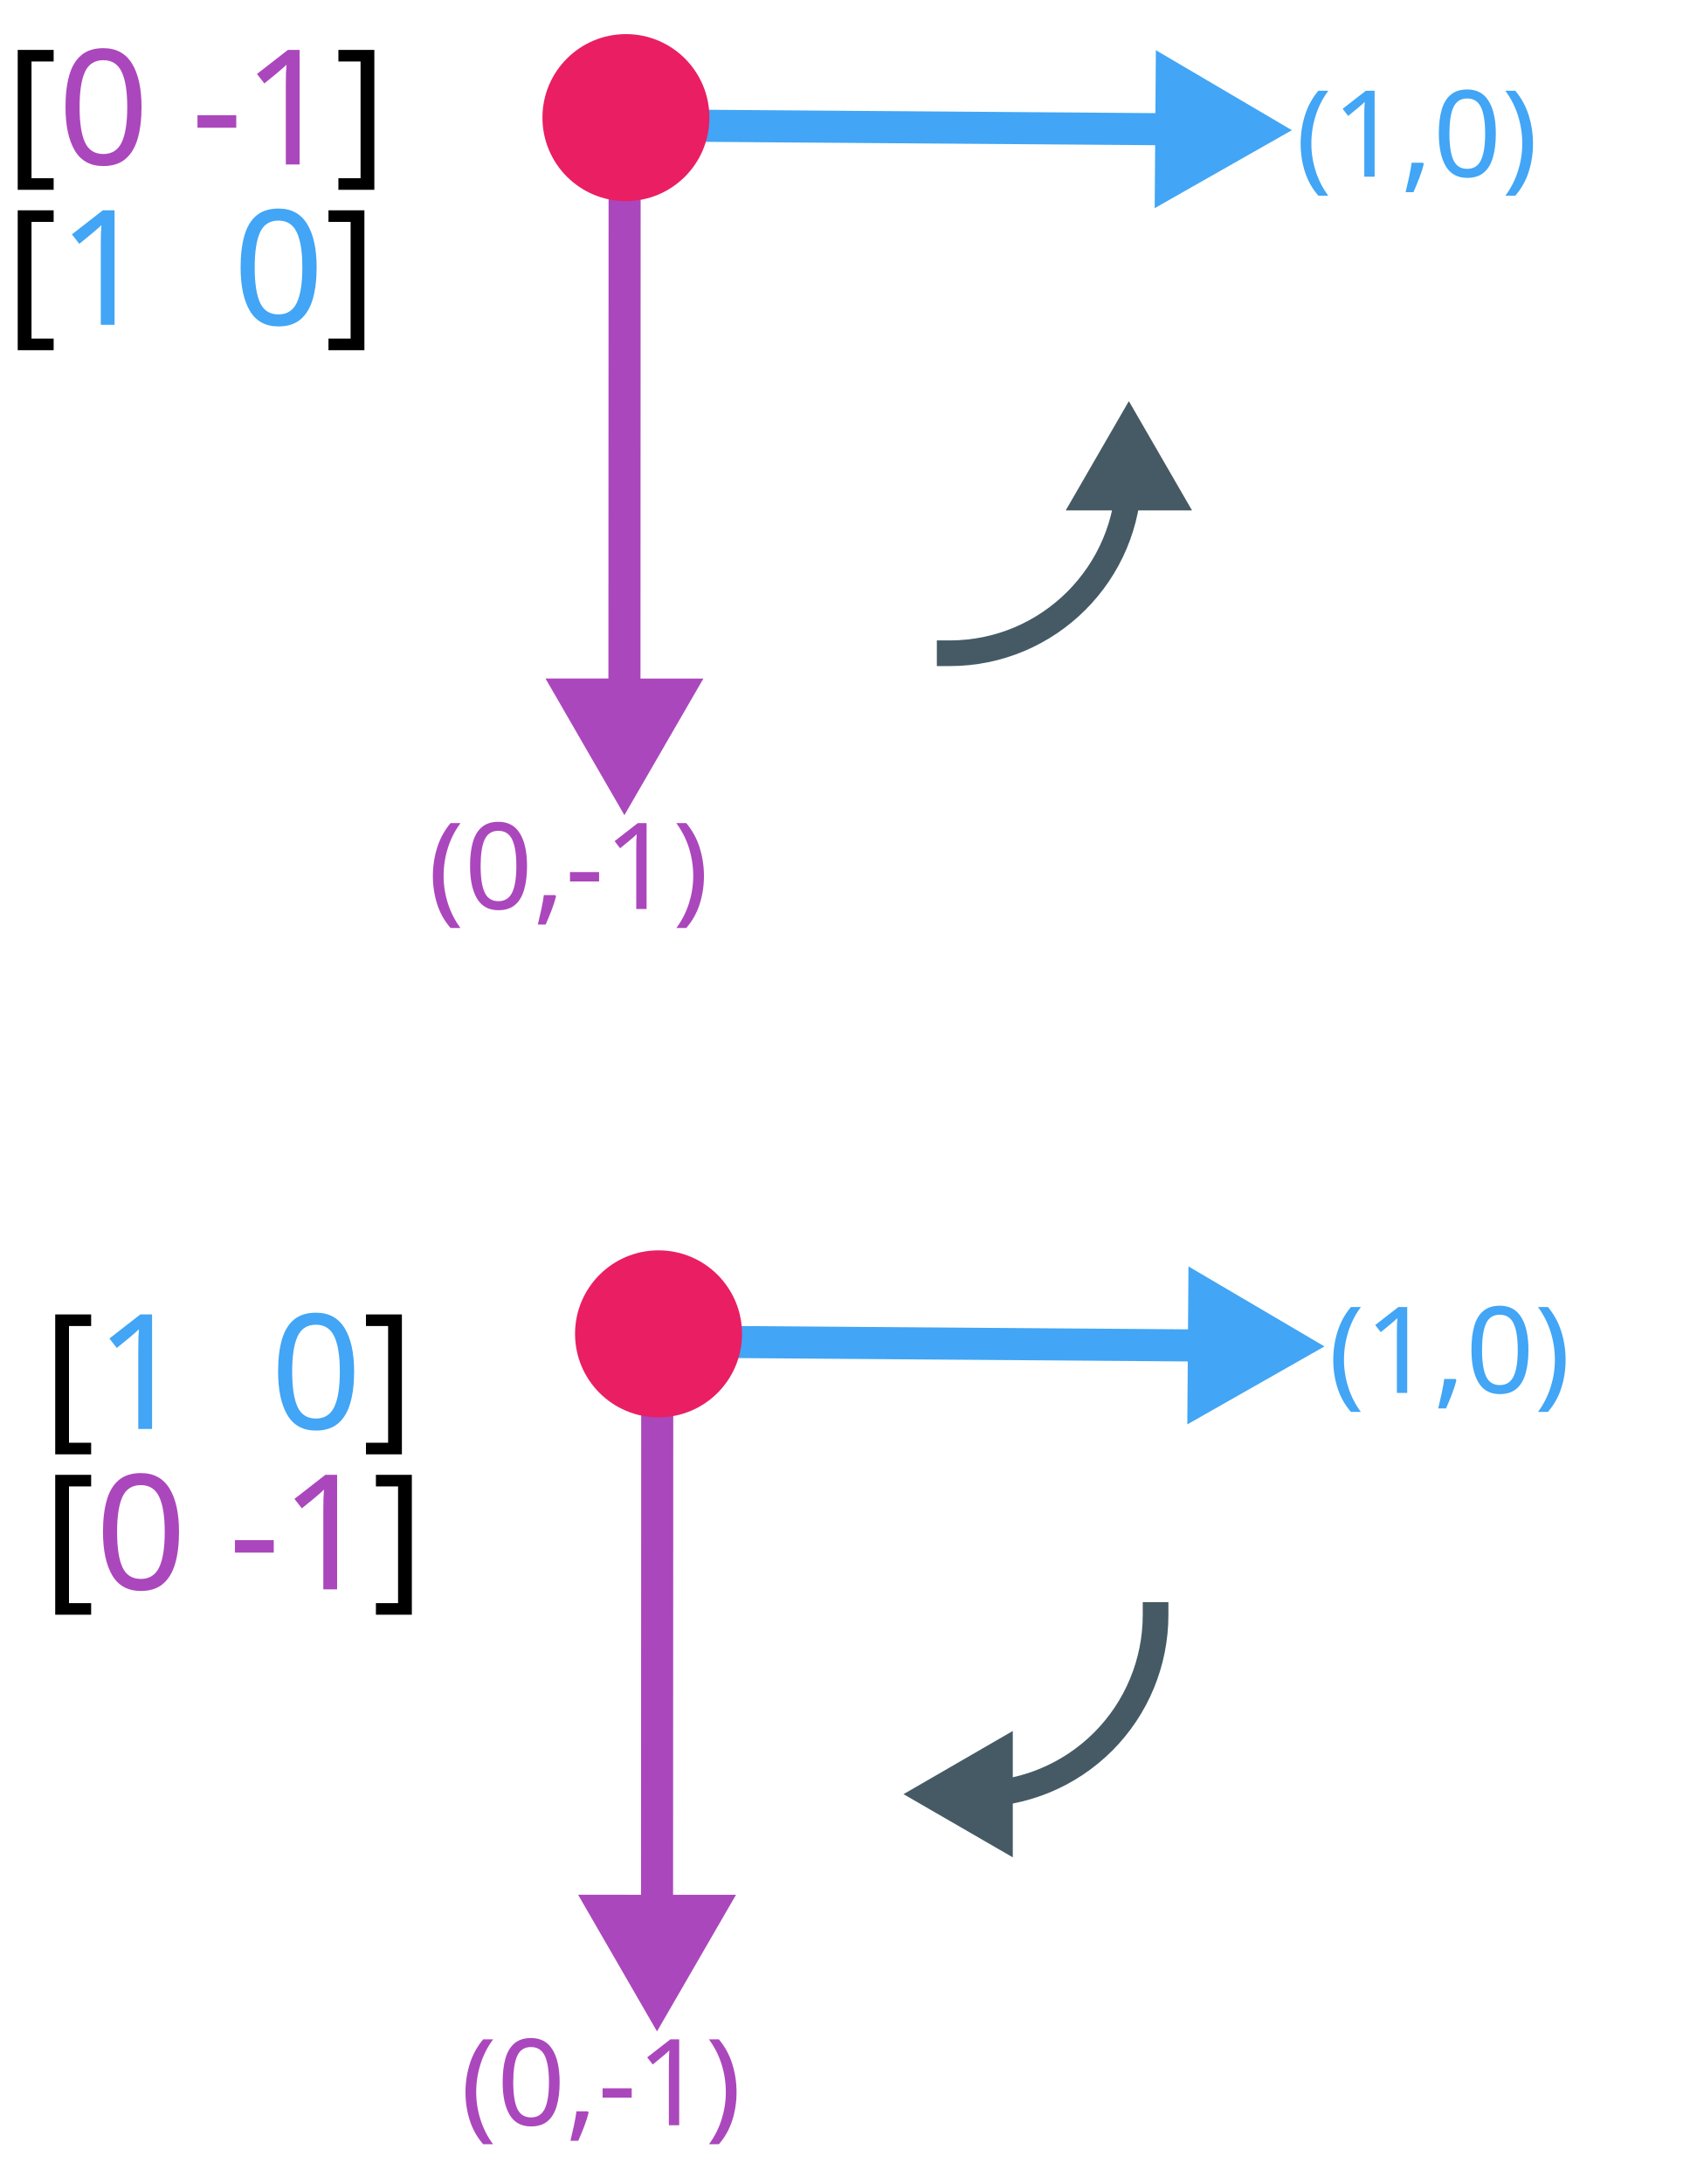
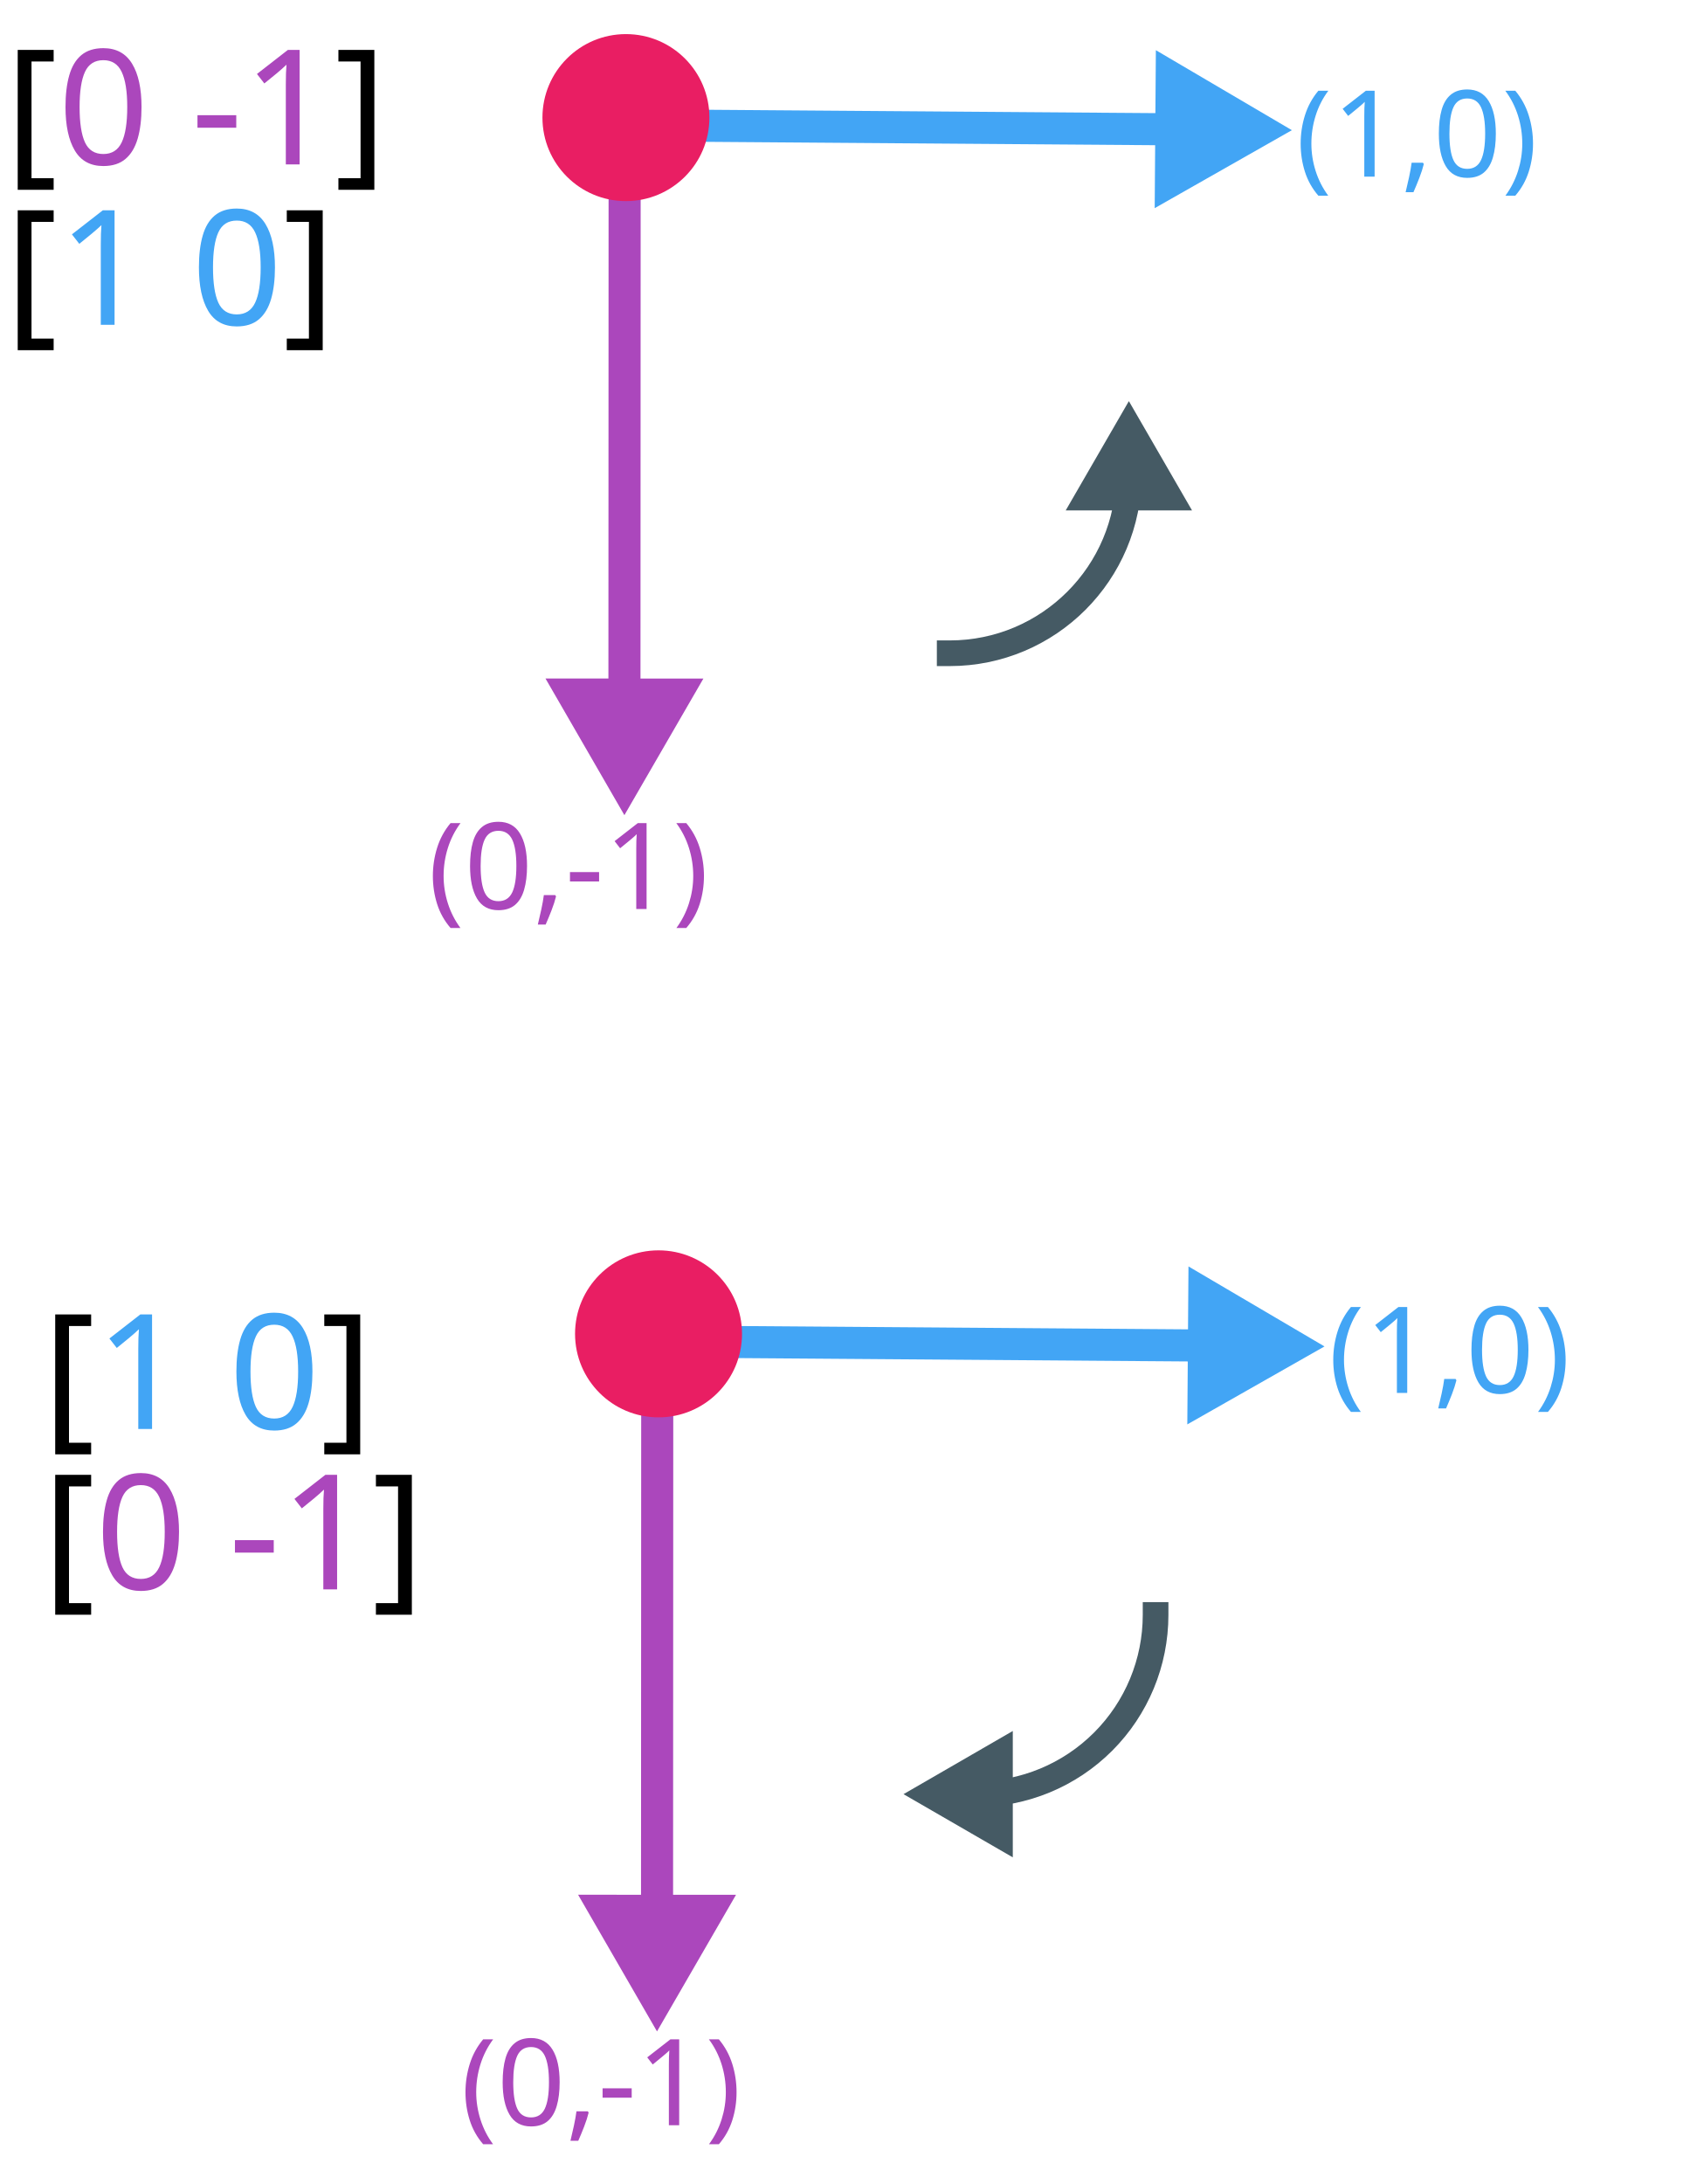
- <svg xmlns="http://www.w3.org/2000/svg" width="148.646mm" height="192.148mm" viewBox="0 0 526.7 680.838" id="svg2" version="1.1">
+ <svg xmlns="http://www.w3.org/2000/svg" id="svg2" width="561.813" height="726.227" version="1.1" viewBox="0 0 526.7 680.838">
  <defs id="defs4">
-     <marker style="overflow:visible" id="marker7635" refX="0" refY="0" orient="auto">
-       <path transform="scale(-0.4,-0.4)" style="fill:#455a64;fill-opacity:1;fill-rule:evenodd;stroke:#455a64;stroke-width:1pt;stroke-opacity:1" d="m 5.77,0 -8.65,5 0,-10 8.65,5 z" id="path7637" />
+     <marker style="overflow:visible" id="marker7635" orient="auto" refX="0" refY="0">
+       <path style="fill:#455a64;fill-opacity:1;fill-rule:evenodd;stroke:#455a64;stroke-width:1pt;stroke-opacity:1" id="path7637" d="m 5.77,0 -8.65,5 0,-10 8.65,5 z" transform="scale(-0.4,-0.4)" />
    </marker>
-     <marker orient="auto" refY="0" refX="0" id="marker7471" style="overflow:visible">
-       <path id="path7473" d="m 5.77,0 -8.65,5 0,-10 8.65,5 z" style="fill:#455a64;fill-opacity:1;fill-rule:evenodd;stroke:#455a64;stroke-width:1pt;stroke-opacity:1" transform="scale(-0.8,-0.8)" />
+     <marker id="marker7471" orient="auto" refX="0" refY="0" style="overflow:visible">
+       <path id="path7473" d="m 5.77,0 -8.65,5 0,-10 8.65,5 z" transform="scale(-0.8,-0.8)" style="fill:#455a64;fill-opacity:1;fill-rule:evenodd;stroke:#455a64;stroke-width:1pt;stroke-opacity:1" />
    </marker>
-     <marker orient="auto" refY="0" refX="0" id="Arrow2Lstart" style="overflow:visible">
-       <path id="path4253" style="fill:#42a5f5;fill-opacity:1;fill-rule:evenodd;stroke:#42a5f5;stroke-width:0.625;stroke-linejoin:round;stroke-opacity:1" d="M 8.719,4.034 -2.207,0.016 8.719,-4.002 c -1.745,2.372 -1.735,5.617 -6e-7,8.035 z" transform="matrix(1.1,0,0,1.1,1.1,0)" />
+     <marker id="Arrow2Lstart" orient="auto" refX="0" refY="0" style="overflow:visible">
+       <path id="path4253" d="M 8.719,4.034 -2.207,0.016 8.719,-4.002 c -1.745,2.372 -1.735,5.617 -6e-7,8.035 z" transform="matrix(1.1,0,0,1.1,1.1,0)" style="fill:#42a5f5;fill-opacity:1;fill-rule:evenodd;stroke:#42a5f5;stroke-width:.625;stroke-linejoin:round;stroke-opacity:1" />
    </marker>
-     <marker orient="auto" refY="0" refX="0" id="TriangleInM" style="overflow:visible">
-       <path id="path4371" d="m 5.77,0 -8.65,5 0,-10 8.65,5 z" style="fill:#42a5f5;fill-opacity:1;fill-rule:evenodd;stroke:#42a5f5;stroke-width:1pt;stroke-opacity:1" transform="scale(-0.4,-0.4)" />
+     <marker id="TriangleInM" orient="auto" refX="0" refY="0" style="overflow:visible">
+       <path id="path4371" d="m 5.77,0 -8.65,5 0,-10 8.65,5 z" transform="scale(-0.4,-0.4)" style="fill:#42a5f5;fill-opacity:1;fill-rule:evenodd;stroke:#42a5f5;stroke-width:1pt;stroke-opacity:1" />
    </marker>
-     <marker orient="auto" refY="0" refX="0" id="TriangleInL" style="overflow:visible">
-       <path id="path4368" d="m 5.77,0 -8.65,5 0,-10 8.65,5 z" style="fill:#1565c0;fill-opacity:1;fill-rule:evenodd;stroke:#1565c0;stroke-width:1pt;stroke-opacity:1" transform="scale(-0.8,-0.8)" />
+     <marker id="TriangleInL" orient="auto" refX="0" refY="0" style="overflow:visible">
+       <path id="path4368" d="m 5.77,0 -8.65,5 0,-10 8.65,5 z" transform="scale(-0.8,-0.8)" style="fill:#1565c0;fill-opacity:1;fill-rule:evenodd;stroke:#1565c0;stroke-width:1pt;stroke-opacity:1" />
    </marker>
-     <marker orient="auto" refY="0" refX="0" id="TriangleInM-2" style="overflow:visible">
-       <path id="path4371-9" d="m 5.77,0 -8.65,5 0,-10 8.65,5 z" style="fill:#ab47bc;fill-opacity:1;fill-rule:evenodd;stroke:#ab47bc;stroke-width:1pt;stroke-opacity:1" transform="scale(-0.4,-0.4)" />
+     <marker id="TriangleInM-2" orient="auto" refX="0" refY="0" style="overflow:visible">
+       <path id="path4371-9" d="m 5.77,0 -8.65,5 0,-10 8.65,5 z" transform="scale(-0.4,-0.4)" style="fill:#ab47bc;fill-opacity:1;fill-rule:evenodd;stroke:#ab47bc;stroke-width:1pt;stroke-opacity:1" />
    </marker>
-     <marker orient="auto" refY="0" refX="0" id="TriangleInM-2-0" style="overflow:visible">
-       <path id="path4371-9-9" d="m 5.77,0 -8.65,5 0,-10 8.65,5 z" style="fill:#ab47bc;fill-opacity:1;fill-rule:evenodd;stroke:#ab47bc;stroke-width:1pt;stroke-opacity:1" transform="scale(-0.4,-0.4)" />
+     <marker id="TriangleInM-2-0" orient="auto" refX="0" refY="0" style="overflow:visible">
+       <path id="path4371-9-9" d="m 5.77,0 -8.65,5 0,-10 8.65,5 z" transform="scale(-0.4,-0.4)" style="fill:#ab47bc;fill-opacity:1;fill-rule:evenodd;stroke:#ab47bc;stroke-width:1pt;stroke-opacity:1" />
    </marker>
-     <marker orient="auto" refY="0" refX="0" id="TriangleInM-3" style="overflow:visible">
-       <path id="path4371-6" d="m 5.77,0 -8.65,5 0,-10 8.65,5 z" style="fill:#42a5f5;fill-opacity:1;fill-rule:evenodd;stroke:#42a5f5;stroke-width:1pt;stroke-opacity:1" transform="scale(-0.4,-0.4)" />
+     <marker id="TriangleInM-3" orient="auto" refX="0" refY="0" style="overflow:visible">
+       <path id="path4371-6" d="m 5.77,0 -8.65,5 0,-10 8.65,5 z" transform="scale(-0.4,-0.4)" style="fill:#42a5f5;fill-opacity:1;fill-rule:evenodd;stroke:#42a5f5;stroke-width:1pt;stroke-opacity:1" />
    </marker>
-     <marker orient="auto" refY="0" refX="0" id="TriangleInM-2-9" style="overflow:visible">
-       <path id="path4371-9-2" d="m 5.77,0 -8.65,5 0,-10 8.65,5 z" style="fill:#42a5f5;fill-opacity:1;fill-rule:evenodd;stroke:#42a5f5;stroke-width:1pt;stroke-opacity:1" transform="scale(-0.4,-0.4)" />
+     <marker id="TriangleInM-2-9" orient="auto" refX="0" refY="0" style="overflow:visible">
+       <path id="path4371-9-2" d="m 5.77,0 -8.65,5 0,-10 8.65,5 z" transform="scale(-0.4,-0.4)" style="fill:#42a5f5;fill-opacity:1;fill-rule:evenodd;stroke:#42a5f5;stroke-width:1pt;stroke-opacity:1" />
    </marker>
-     <marker orient="auto" refY="0" refX="0" id="TriangleInM-2-9-2" style="overflow:visible">
-       <path id="path4371-9-2-3" d="m 5.77,0 -8.65,5 0,-10 8.65,5 z" style="fill:#42a5f5;fill-opacity:1;fill-rule:evenodd;stroke:#42a5f5;stroke-width:1pt;stroke-opacity:1" transform="scale(-0.4,-0.4)" />
+     <marker id="TriangleInM-2-9-2" orient="auto" refX="0" refY="0" style="overflow:visible">
+       <path id="path4371-9-2-3" d="m 5.77,0 -8.65,5 0,-10 8.65,5 z" transform="scale(-0.4,-0.4)" style="fill:#42a5f5;fill-opacity:1;fill-rule:evenodd;stroke:#42a5f5;stroke-width:1pt;stroke-opacity:1" />
    </marker>
-     <marker orient="auto" refY="0" refX="0" id="TriangleInM-2-7" style="overflow:visible">
-       <path id="path4371-9-5" d="m 5.77,0 -8.65,5 0,-10 8.65,5 z" style="fill:#ab47bc;fill-opacity:1;fill-rule:evenodd;stroke:#ab47bc;stroke-width:1pt;stroke-opacity:1" transform="scale(-0.4,-0.4)" />
+     <marker id="TriangleInM-2-7" orient="auto" refX="0" refY="0" style="overflow:visible">
+       <path id="path4371-9-5" d="m 5.77,0 -8.65,5 0,-10 8.65,5 z" transform="scale(-0.4,-0.4)" style="fill:#ab47bc;fill-opacity:1;fill-rule:evenodd;stroke:#ab47bc;stroke-width:1pt;stroke-opacity:1" />
    </marker>
-     <marker orient="auto" refY="0" refX="0" id="TriangleInM-2-6" style="overflow:visible">
-       <path id="path4371-9-1" d="m 5.77,0 -8.65,5 0,-10 8.65,5 z" style="fill:#42a5f5;fill-opacity:1;fill-rule:evenodd;stroke:#42a5f5;stroke-width:1pt;stroke-opacity:1" transform="scale(-0.4,-0.4)" />
+     <marker id="TriangleInM-2-6" orient="auto" refX="0" refY="0" style="overflow:visible">
+       <path id="path4371-9-1" d="m 5.77,0 -8.65,5 0,-10 8.65,5 z" transform="scale(-0.4,-0.4)" style="fill:#42a5f5;fill-opacity:1;fill-rule:evenodd;stroke:#42a5f5;stroke-width:1pt;stroke-opacity:1" />
    </marker>
-     <marker orient="auto" refY="0" refX="0" id="TriangleInM-2-8" style="overflow:visible">
-       <path id="path4371-9-4" d="m 5.77,0 -8.65,5 0,-10 8.65,5 z" style="fill:#ab47bc;fill-opacity:1;fill-rule:evenodd;stroke:#ab47bc;stroke-width:1pt;stroke-opacity:1" transform="scale(-0.4,-0.4)" />
+     <marker id="TriangleInM-2-8" orient="auto" refX="0" refY="0" style="overflow:visible">
+       <path id="path4371-9-4" d="m 5.77,0 -8.65,5 0,-10 8.65,5 z" transform="scale(-0.4,-0.4)" style="fill:#ab47bc;fill-opacity:1;fill-rule:evenodd;stroke:#ab47bc;stroke-width:1pt;stroke-opacity:1" />
    </marker>
-     <marker orient="auto" refY="0" refX="0" id="TriangleInM-2-6-5" style="overflow:visible">
-       <path id="path4371-9-1-0" d="m 5.77,0 -8.65,5 0,-10 8.65,5 z" style="fill:#42a5f5;fill-opacity:1;fill-rule:evenodd;stroke:#42a5f5;stroke-width:1pt;stroke-opacity:1" transform="scale(-0.4,-0.4)" />
+     <marker id="TriangleInM-2-6-5" orient="auto" refX="0" refY="0" style="overflow:visible">
+       <path id="path4371-9-1-0" d="m 5.77,0 -8.65,5 0,-10 8.65,5 z" transform="scale(-0.4,-0.4)" style="fill:#42a5f5;fill-opacity:1;fill-rule:evenodd;stroke:#42a5f5;stroke-width:1pt;stroke-opacity:1" />
    </marker>
-     <marker style="overflow:visible" id="marker7635-0" refX="0" refY="0" orient="auto">
-       <path transform="scale(-0.4,-0.4)" style="fill:#455a64;fill-opacity:1;fill-rule:evenodd;stroke:#455a64;stroke-width:1pt;stroke-opacity:1" d="m 5.77,0 -8.65,5 0,-10 8.65,5 z" id="path7637-6" />
+     <marker style="overflow:visible" id="marker7635-0" orient="auto" refX="0" refY="0">
+       <path style="fill:#455a64;fill-opacity:1;fill-rule:evenodd;stroke:#455a64;stroke-width:1pt;stroke-opacity:1" id="path7637-6" d="m 5.77,0 -8.65,5 0,-10 8.65,5 z" transform="scale(-0.4,-0.4)" />
    </marker>
  </defs>
  <g id="layer1" transform="translate(-8.635257,-57.60526)">
-     <path style="fill:none;fill-rule:evenodd;stroke:#42a5f5;stroke-width:10;stroke-linecap:butt;stroke-linejoin:miter;stroke-miterlimit:4;stroke-dasharray:none;stroke-opacity:1;marker-start:url(#TriangleInM-2-6)" d="M 383.057,97.977 202.013,96.63" id="path4165-7-1-29" />
-     <text xml:space="preserve" style="font-style:normal;font-variant:normal;font-weight:normal;font-stretch:normal;font-size:50px;line-height:1000%;font-family:'Anonymous Pro for Powerline';-inkscape-font-specification:'Anonymous Pro for Powerline, Normal';text-align:start;letter-spacing:0px;word-spacing:0px;writing-mode:lr-tb;text-anchor:start;fill:#42a5f5;fill-opacity:1;stroke:none;stroke-width:1px;stroke-linecap:butt;stroke-linejoin:miter;stroke-opacity:1" x="412.698" y="112.68" id="text4140">
-       <tspan id="tspan4142" x="412.698" y="112.68" style="font-style:normal;font-variant:normal;font-weight:normal;font-stretch:expanded;font-size:37.5px;font-family:'Iosevka Fixed';-inkscape-font-specification:'Iosevka Fixed Expanded';fill:#42a5f5;fill-opacity:1">(1,0)</tspan>
+     <path style="fill:none;fill-rule:evenodd;stroke:#42a5f5;stroke-width:10;stroke-linecap:butt;stroke-linejoin:miter;stroke-miterlimit:4;stroke-dasharray:none;stroke-opacity:1;marker-start:url(#TriangleInM-2-6)" id="path4165-7-1-29" d="M 383.057,97.977 202.013,96.63" />
+     <text style="font-style:normal;font-variant:normal;font-weight:400;font-stretch:normal;font-size:50px;line-height:1000%;font-family:'Anonymous Pro for Powerline';-inkscape-font-specification:'Anonymous Pro for Powerline, Normal';text-align:start;letter-spacing:0;word-spacing:0;writing-mode:lr-tb;text-anchor:start;fill:#42a5f5;fill-opacity:1;stroke:none;stroke-width:1px;stroke-linecap:butt;stroke-linejoin:miter;stroke-opacity:1" id="text4140" x="412.698" y="112.68" xml:space="preserve">
+       <tspan id="tspan4142" x="412.698" y="112.68" style="font-style:normal;font-variant:normal;font-weight:400;font-stretch:expanded;font-size:37.5px;font-family:'Iosevka Fixed';-inkscape-font-specification:'Iosevka Fixed Expanded';fill:#42a5f5;fill-opacity:1">(1,0)</tspan>
    </text>
-     <path style="fill:none;fill-rule:evenodd;stroke:#ab47bc;stroke-width:10;stroke-linecap:butt;stroke-linejoin:miter;stroke-miterlimit:4;stroke-dasharray:none;stroke-opacity:1;marker-start:url(#TriangleInM-2)" d="m 203.342,283.313 0.065,-181.049" id="path4165-7-1" />
-     <text xml:space="preserve" style="font-style:normal;font-variant:normal;font-weight:normal;font-stretch:normal;font-size:50px;line-height:1000%;font-family:'Anonymous Pro for Powerline';-inkscape-font-specification:'Anonymous Pro for Powerline, Normal';text-align:start;letter-spacing:0px;word-spacing:0px;writing-mode:lr-tb;text-anchor:start;fill:#ab47bc;fill-opacity:1;stroke:none;stroke-width:1px;stroke-linecap:butt;stroke-linejoin:miter;stroke-opacity:1" x="142.114" y="340.974" id="text4140-2">
-       <tspan id="tspan4142-7" x="142.114" y="340.974" style="font-style:normal;font-variant:normal;font-weight:normal;font-stretch:expanded;font-size:37.5px;font-family:'Iosevka Fixed';-inkscape-font-specification:'Iosevka Fixed Expanded';fill:#ab47bc;fill-opacity:1">(0,-1)</tspan>
+     <path style="fill:none;fill-rule:evenodd;stroke:#ab47bc;stroke-width:10;stroke-linecap:butt;stroke-linejoin:miter;stroke-miterlimit:4;stroke-dasharray:none;stroke-opacity:1;marker-start:url(#TriangleInM-2)" id="path4165-7-1" d="m 203.342,283.313 0.065,-181.049" />
+     <text style="font-style:normal;font-variant:normal;font-weight:400;font-stretch:normal;font-size:50px;line-height:1000%;font-family:'Anonymous Pro for Powerline';-inkscape-font-specification:'Anonymous Pro for Powerline, Normal';text-align:start;letter-spacing:0;word-spacing:0;writing-mode:lr-tb;text-anchor:start;fill:#ab47bc;fill-opacity:1;stroke:none;stroke-width:1px;stroke-linecap:butt;stroke-linejoin:miter;stroke-opacity:1" id="text4140-2" x="142.114" y="340.974" xml:space="preserve">
+       <tspan id="tspan4142-7" x="142.114" y="340.974" style="font-style:normal;font-variant:normal;font-weight:400;font-stretch:expanded;font-size:37.5px;font-family:'Iosevka Fixed';-inkscape-font-specification:'Iosevka Fixed Expanded';fill:#ab47bc;fill-opacity:1">(0,-1)</tspan>
    </text>
    <circle style="opacity:1;fill:#e91e63;fill-opacity:1;stroke:none;stroke-width:20;stroke-linecap:square;stroke-linejoin:round;stroke-miterlimit:4;stroke-dasharray:none;stroke-dashoffset:0;stroke-opacity:1" id="path4138" cx="203.81" cy="94.267" r="26.032" />
-     <text xml:space="preserve" style="font-style:normal;font-variant:normal;font-weight:normal;font-stretch:normal;font-size:50px;line-height:100%;font-family:'Anonymous Pro for Powerline';-inkscape-font-specification:'Anonymous Pro for Powerline, Normal';text-align:start;letter-spacing:0px;word-spacing:0px;writing-mode:lr-tb;text-anchor:start;fill:#000000;fill-opacity:1;stroke:none;stroke-width:1px;stroke-linecap:butt;stroke-linejoin:miter;stroke-opacity:1" x="10.159" y="108.87" id="text7729">
+     <text style="font-style:normal;font-variant:normal;font-weight:400;font-stretch:normal;font-size:50px;line-height:100%;font-family:'Anonymous Pro for Powerline';-inkscape-font-specification:'Anonymous Pro for Powerline, Normal';text-align:start;letter-spacing:0;word-spacing:0;writing-mode:lr-tb;text-anchor:start;fill:#000;fill-opacity:1;stroke:none;stroke-width:1px;stroke-linecap:butt;stroke-linejoin:miter;stroke-opacity:1" id="text7729" x="10.159" y="108.87" xml:space="preserve">
      <tspan id="tspan7731" x="10.159" y="108.87" style="line-height:100%">[<tspan style="fill:#ab47bc;fill-opacity:1" id="tspan9214">0 -1</tspan>]</tspan>
-       <tspan x="10.159" y="158.87" id="tspan7733" style="line-height:100%">[<tspan style="fill:#42a5f5;fill-opacity:1" id="tspan9206">1  0</tspan>]</tspan>
+       <tspan id="tspan7733" x="10.159" y="158.87" style="line-height:100%">[<tspan style="fill:#42a5f5;fill-opacity:1" id="tspan9206">1 0</tspan>]</tspan>
    </text>
-     <text xml:space="preserve" style="font-style:normal;font-variant:normal;font-weight:normal;font-stretch:normal;font-size:50px;line-height:100%;font-family:'Anonymous Pro for Powerline';-inkscape-font-specification:'Anonymous Pro for Powerline, Normal';text-align:start;letter-spacing:0px;word-spacing:0px;writing-mode:lr-tb;text-anchor:start;fill:#000000;fill-opacity:1;stroke:none;stroke-width:1px;stroke-linecap:butt;stroke-linejoin:miter;stroke-opacity:1" x="21.851" y="453.073" id="text7729-3">
-       <tspan id="tspan7731-1" x="21.851" y="453.073" style="line-height:100%" />
-       <tspan x="21.851" y="503.073" id="tspan7733-4" style="line-height:100%">[<tspan style="fill:#42a5f5;fill-opacity:1" id="tspan9206-7">1  0</tspan>]</tspan>
-       <tspan x="21.851" y="553.073" style="line-height:100%" id="tspan9245">[<tspan style="fill:#ab47bc;fill-opacity:1" id="tspan9259">0 -1</tspan>]</tspan>
+     <text style="font-style:normal;font-variant:normal;font-weight:400;font-stretch:normal;font-size:50px;line-height:100%;font-family:'Anonymous Pro for Powerline';-inkscape-font-specification:'Anonymous Pro for Powerline, Normal';text-align:start;letter-spacing:0;word-spacing:0;writing-mode:lr-tb;text-anchor:start;fill:#000;fill-opacity:1;stroke:none;stroke-width:1px;stroke-linecap:butt;stroke-linejoin:miter;stroke-opacity:1" id="text7729-3" x="21.851" y="453.073" xml:space="preserve">
+       <tspan id="tspan7733-4" x="21.851" y="503.073" style="line-height:100%">[<tspan style="fill:#42a5f5;fill-opacity:1" id="tspan9206-7">1 0</tspan>]</tspan>
+       <tspan style="line-height:100%" id="tspan9245" x="21.851" y="553.073">[<tspan style="fill:#ab47bc;fill-opacity:1" id="tspan9259">0 -1</tspan>]</tspan>
    </text>
-     <path style="fill:none;fill-rule:evenodd;stroke:#42a5f5;stroke-width:10;stroke-linecap:butt;stroke-linejoin:miter;stroke-miterlimit:4;stroke-dasharray:none;stroke-opacity:1;marker-start:url(#TriangleInM-2-6-5)" d="M 393.226,477.129 212.181,475.782" id="path4165-7-1-29-3" />
-     <text xml:space="preserve" style="font-style:normal;font-variant:normal;font-weight:normal;font-stretch:normal;font-size:50px;line-height:1000%;font-family:'Anonymous Pro for Powerline';-inkscape-font-specification:'Anonymous Pro for Powerline, Normal';text-align:start;letter-spacing:0px;word-spacing:0px;writing-mode:lr-tb;text-anchor:start;fill:#42a5f5;fill-opacity:1;stroke:none;stroke-width:1px;stroke-linecap:butt;stroke-linejoin:miter;stroke-opacity:1" x="422.867" y="491.832" id="text4140-6">
-       <tspan id="tspan4142-1" x="422.867" y="491.832" style="font-style:normal;font-variant:normal;font-weight:normal;font-stretch:expanded;font-size:37.5px;font-family:'Iosevka Fixed';-inkscape-font-specification:'Iosevka Fixed Expanded';fill:#42a5f5;fill-opacity:1">(1,0)</tspan>
+     <path style="fill:none;fill-rule:evenodd;stroke:#42a5f5;stroke-width:10;stroke-linecap:butt;stroke-linejoin:miter;stroke-miterlimit:4;stroke-dasharray:none;stroke-opacity:1;marker-start:url(#TriangleInM-2-6-5)" id="path4165-7-1-29-3" d="M 393.226,477.129 212.181,475.782" />
+     <text style="font-style:normal;font-variant:normal;font-weight:400;font-stretch:normal;font-size:50px;line-height:1000%;font-family:'Anonymous Pro for Powerline';-inkscape-font-specification:'Anonymous Pro for Powerline, Normal';text-align:start;letter-spacing:0;word-spacing:0;writing-mode:lr-tb;text-anchor:start;fill:#42a5f5;fill-opacity:1;stroke:none;stroke-width:1px;stroke-linecap:butt;stroke-linejoin:miter;stroke-opacity:1" id="text4140-6" x="422.867" y="491.832" xml:space="preserve">
+       <tspan id="tspan4142-1" x="422.867" y="491.832" style="font-style:normal;font-variant:normal;font-weight:400;font-stretch:expanded;font-size:37.5px;font-family:'Iosevka Fixed';-inkscape-font-specification:'Iosevka Fixed Expanded';fill:#42a5f5;fill-opacity:1">(1,0)</tspan>
    </text>
-     <path style="fill:none;fill-rule:evenodd;stroke:#ab47bc;stroke-width:10;stroke-linecap:butt;stroke-linejoin:miter;stroke-miterlimit:4;stroke-dasharray:none;stroke-opacity:1;marker-start:url(#TriangleInM-2-8)" d="m 213.51,662.465 0.065,-181.049" id="path4165-7-1-0" />
-     <text xml:space="preserve" style="font-style:normal;font-variant:normal;font-weight:normal;font-stretch:normal;font-size:50px;line-height:1000%;font-family:'Anonymous Pro for Powerline';-inkscape-font-specification:'Anonymous Pro for Powerline, Normal';text-align:start;letter-spacing:0px;word-spacing:0px;writing-mode:lr-tb;text-anchor:start;fill:#ab47bc;fill-opacity:1;stroke:none;stroke-width:1px;stroke-linecap:butt;stroke-linejoin:miter;stroke-opacity:1" x="152.282" y="720.126" id="text4140-2-6">
-       <tspan id="tspan4142-7-3" x="152.282" y="720.126" style="font-style:normal;font-variant:normal;font-weight:normal;font-stretch:expanded;font-size:37.5px;font-family:'Iosevka Fixed';-inkscape-font-specification:'Iosevka Fixed Expanded';fill:#ab47bc;fill-opacity:1">(0,-1)</tspan>
+     <path style="fill:none;fill-rule:evenodd;stroke:#ab47bc;stroke-width:10;stroke-linecap:butt;stroke-linejoin:miter;stroke-miterlimit:4;stroke-dasharray:none;stroke-opacity:1;marker-start:url(#TriangleInM-2-8)" id="path4165-7-1-0" d="m 213.51,662.465 0.065,-181.049" />
+     <text style="font-style:normal;font-variant:normal;font-weight:400;font-stretch:normal;font-size:50px;line-height:1000%;font-family:'Anonymous Pro for Powerline';-inkscape-font-specification:'Anonymous Pro for Powerline, Normal';text-align:start;letter-spacing:0;word-spacing:0;writing-mode:lr-tb;text-anchor:start;fill:#ab47bc;fill-opacity:1;stroke:none;stroke-width:1px;stroke-linecap:butt;stroke-linejoin:miter;stroke-opacity:1" id="text4140-2-6" x="152.282" y="720.126" xml:space="preserve">
+       <tspan id="tspan4142-7-3" x="152.282" y="720.126" style="font-style:normal;font-variant:normal;font-weight:400;font-stretch:expanded;font-size:37.5px;font-family:'Iosevka Fixed';-inkscape-font-specification:'Iosevka Fixed Expanded';fill:#ab47bc;fill-opacity:1">(0,-1)</tspan>
    </text>
    <circle style="opacity:1;fill:#e91e63;fill-opacity:1;stroke:none;stroke-width:20;stroke-linecap:square;stroke-linejoin:round;stroke-miterlimit:4;stroke-dasharray:none;stroke-dashoffset:0;stroke-opacity:1" id="path4138-2" cx="213.978" cy="473.419" r="26.032" />
    <path style="opacity:1;fill:none;fill-opacity:1;stroke:#455a64;stroke-width:8;stroke-linecap:square;stroke-linejoin:round;stroke-miterlimit:4;stroke-dasharray:none;stroke-dashoffset:0;stroke-opacity:1;marker-start:url(#marker7635)" id="path10470" d="M 360.635,205.378 A 55.873,55.873 0 0 1 304.762,261.251" />
    <path style="opacity:1;fill:none;fill-opacity:1;stroke:#455a64;stroke-width:8;stroke-linecap:square;stroke-linejoin:round;stroke-miterlimit:4;stroke-dasharray:none;stroke-dashoffset:0;stroke-opacity:1;marker-start:url(#marker7635-0)" id="path10470-1" d="m -313.092,616.916 a 55.873,55.873 0 0 1 -39.508,-16.365 55.873,55.873 0 0 1 -16.365,-39.508" transform="scale(-1,1)" />
  </g>
</svg>
